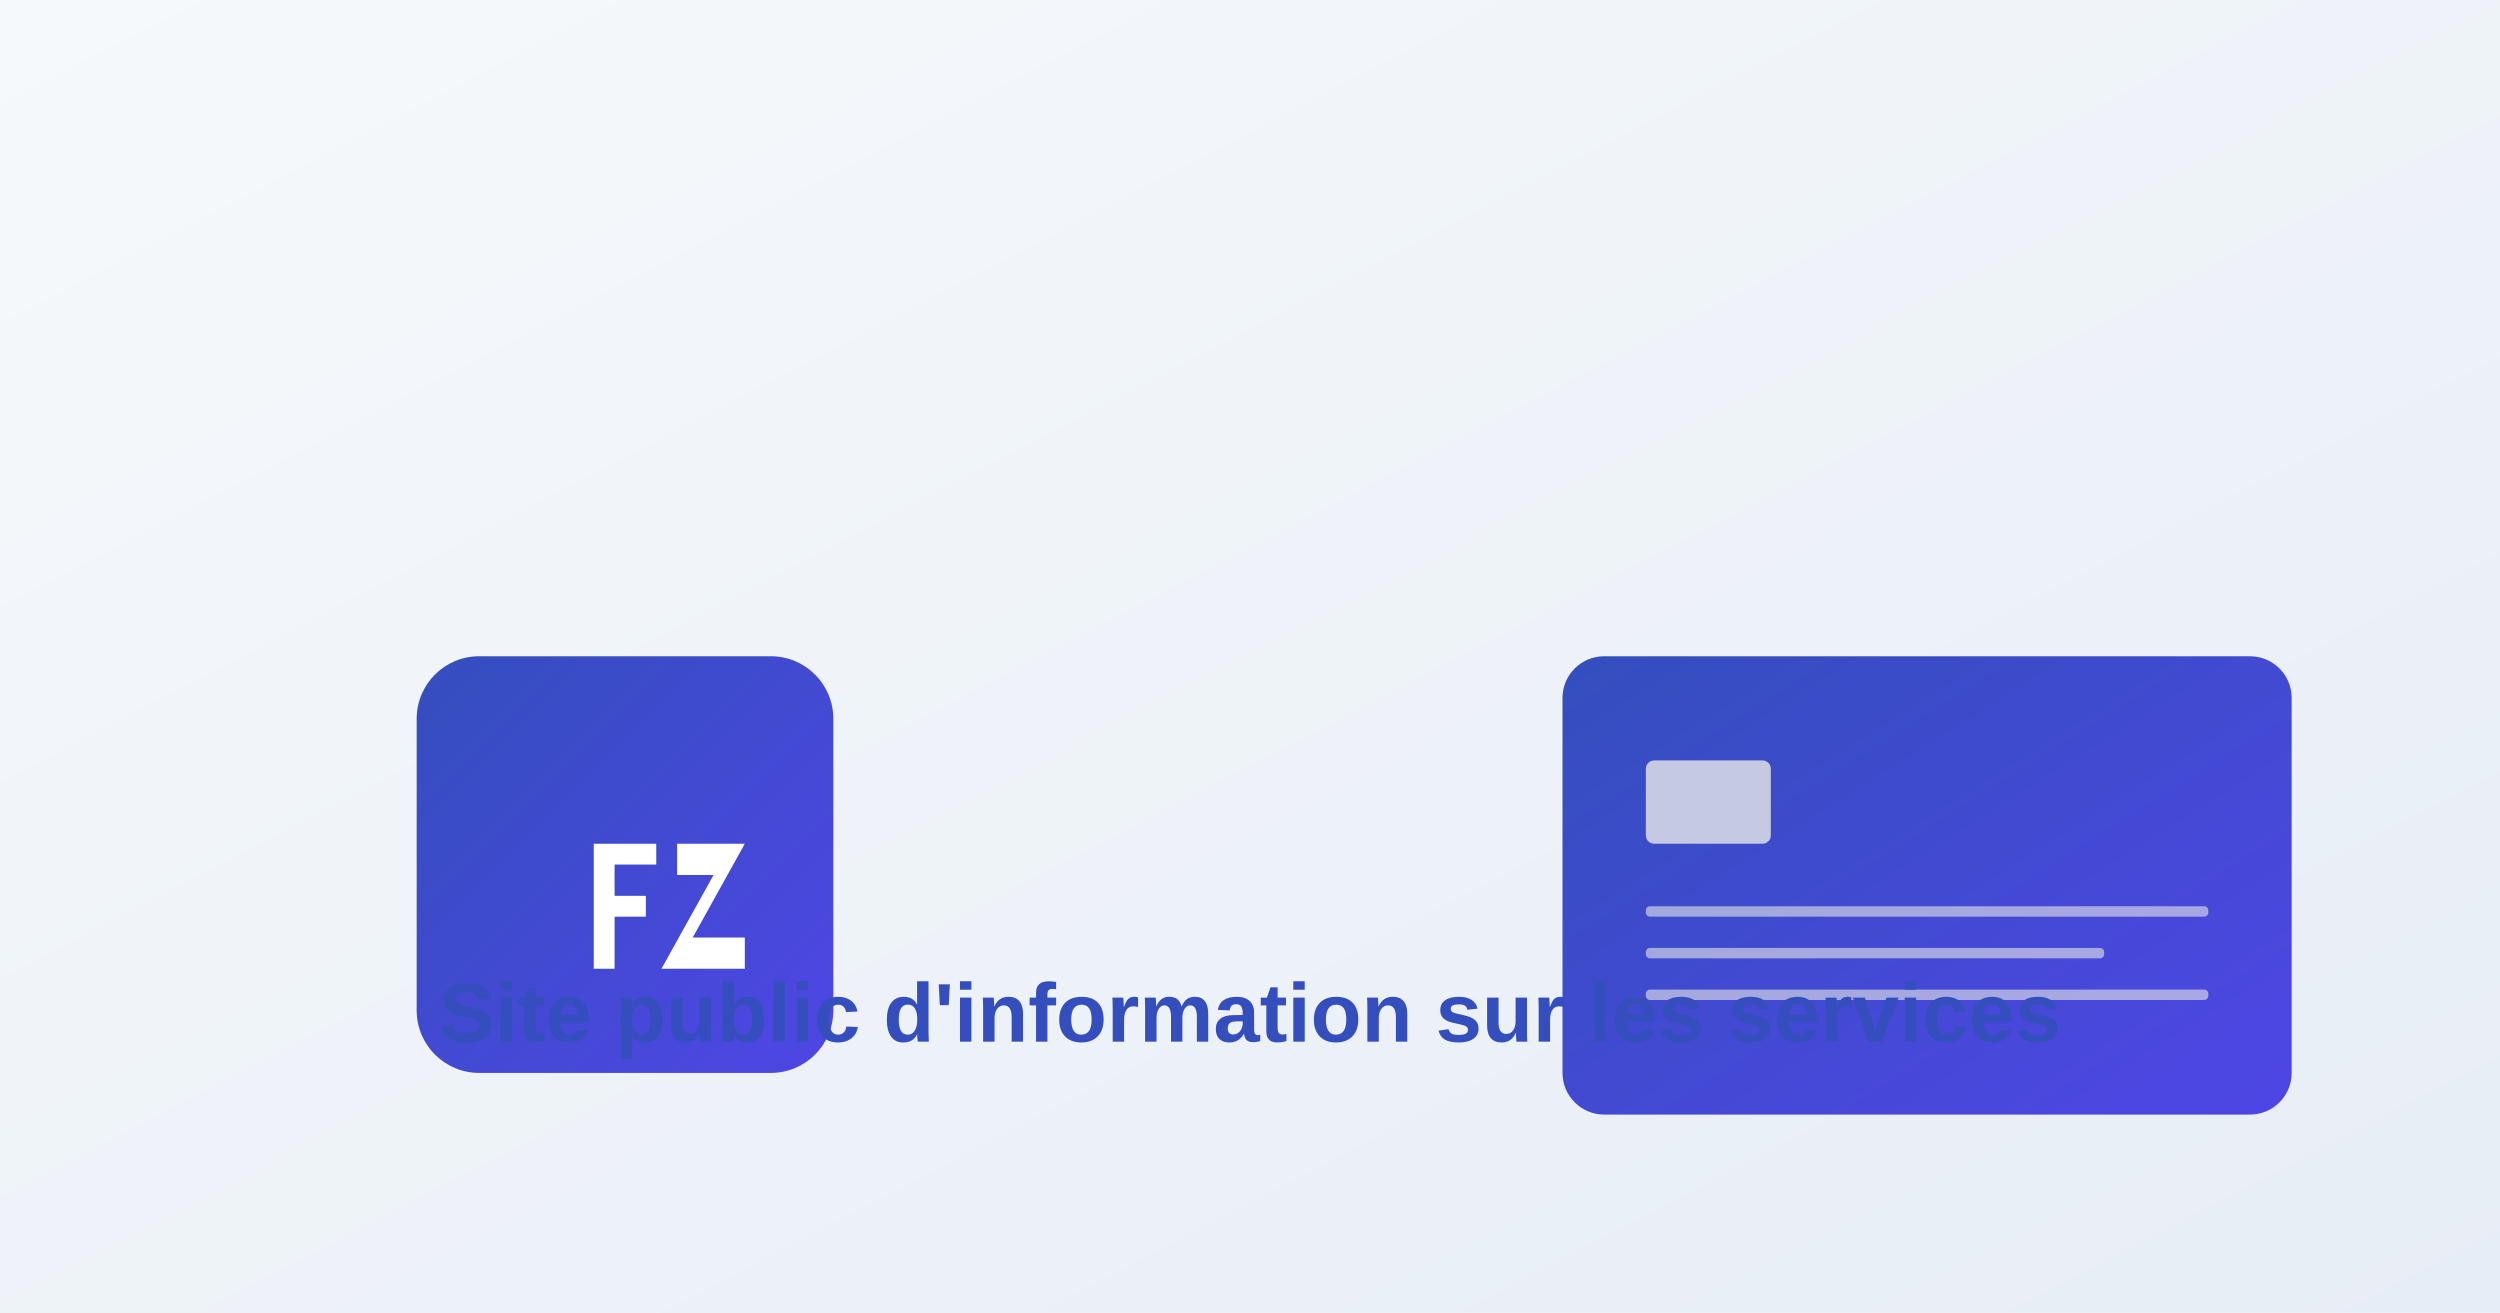
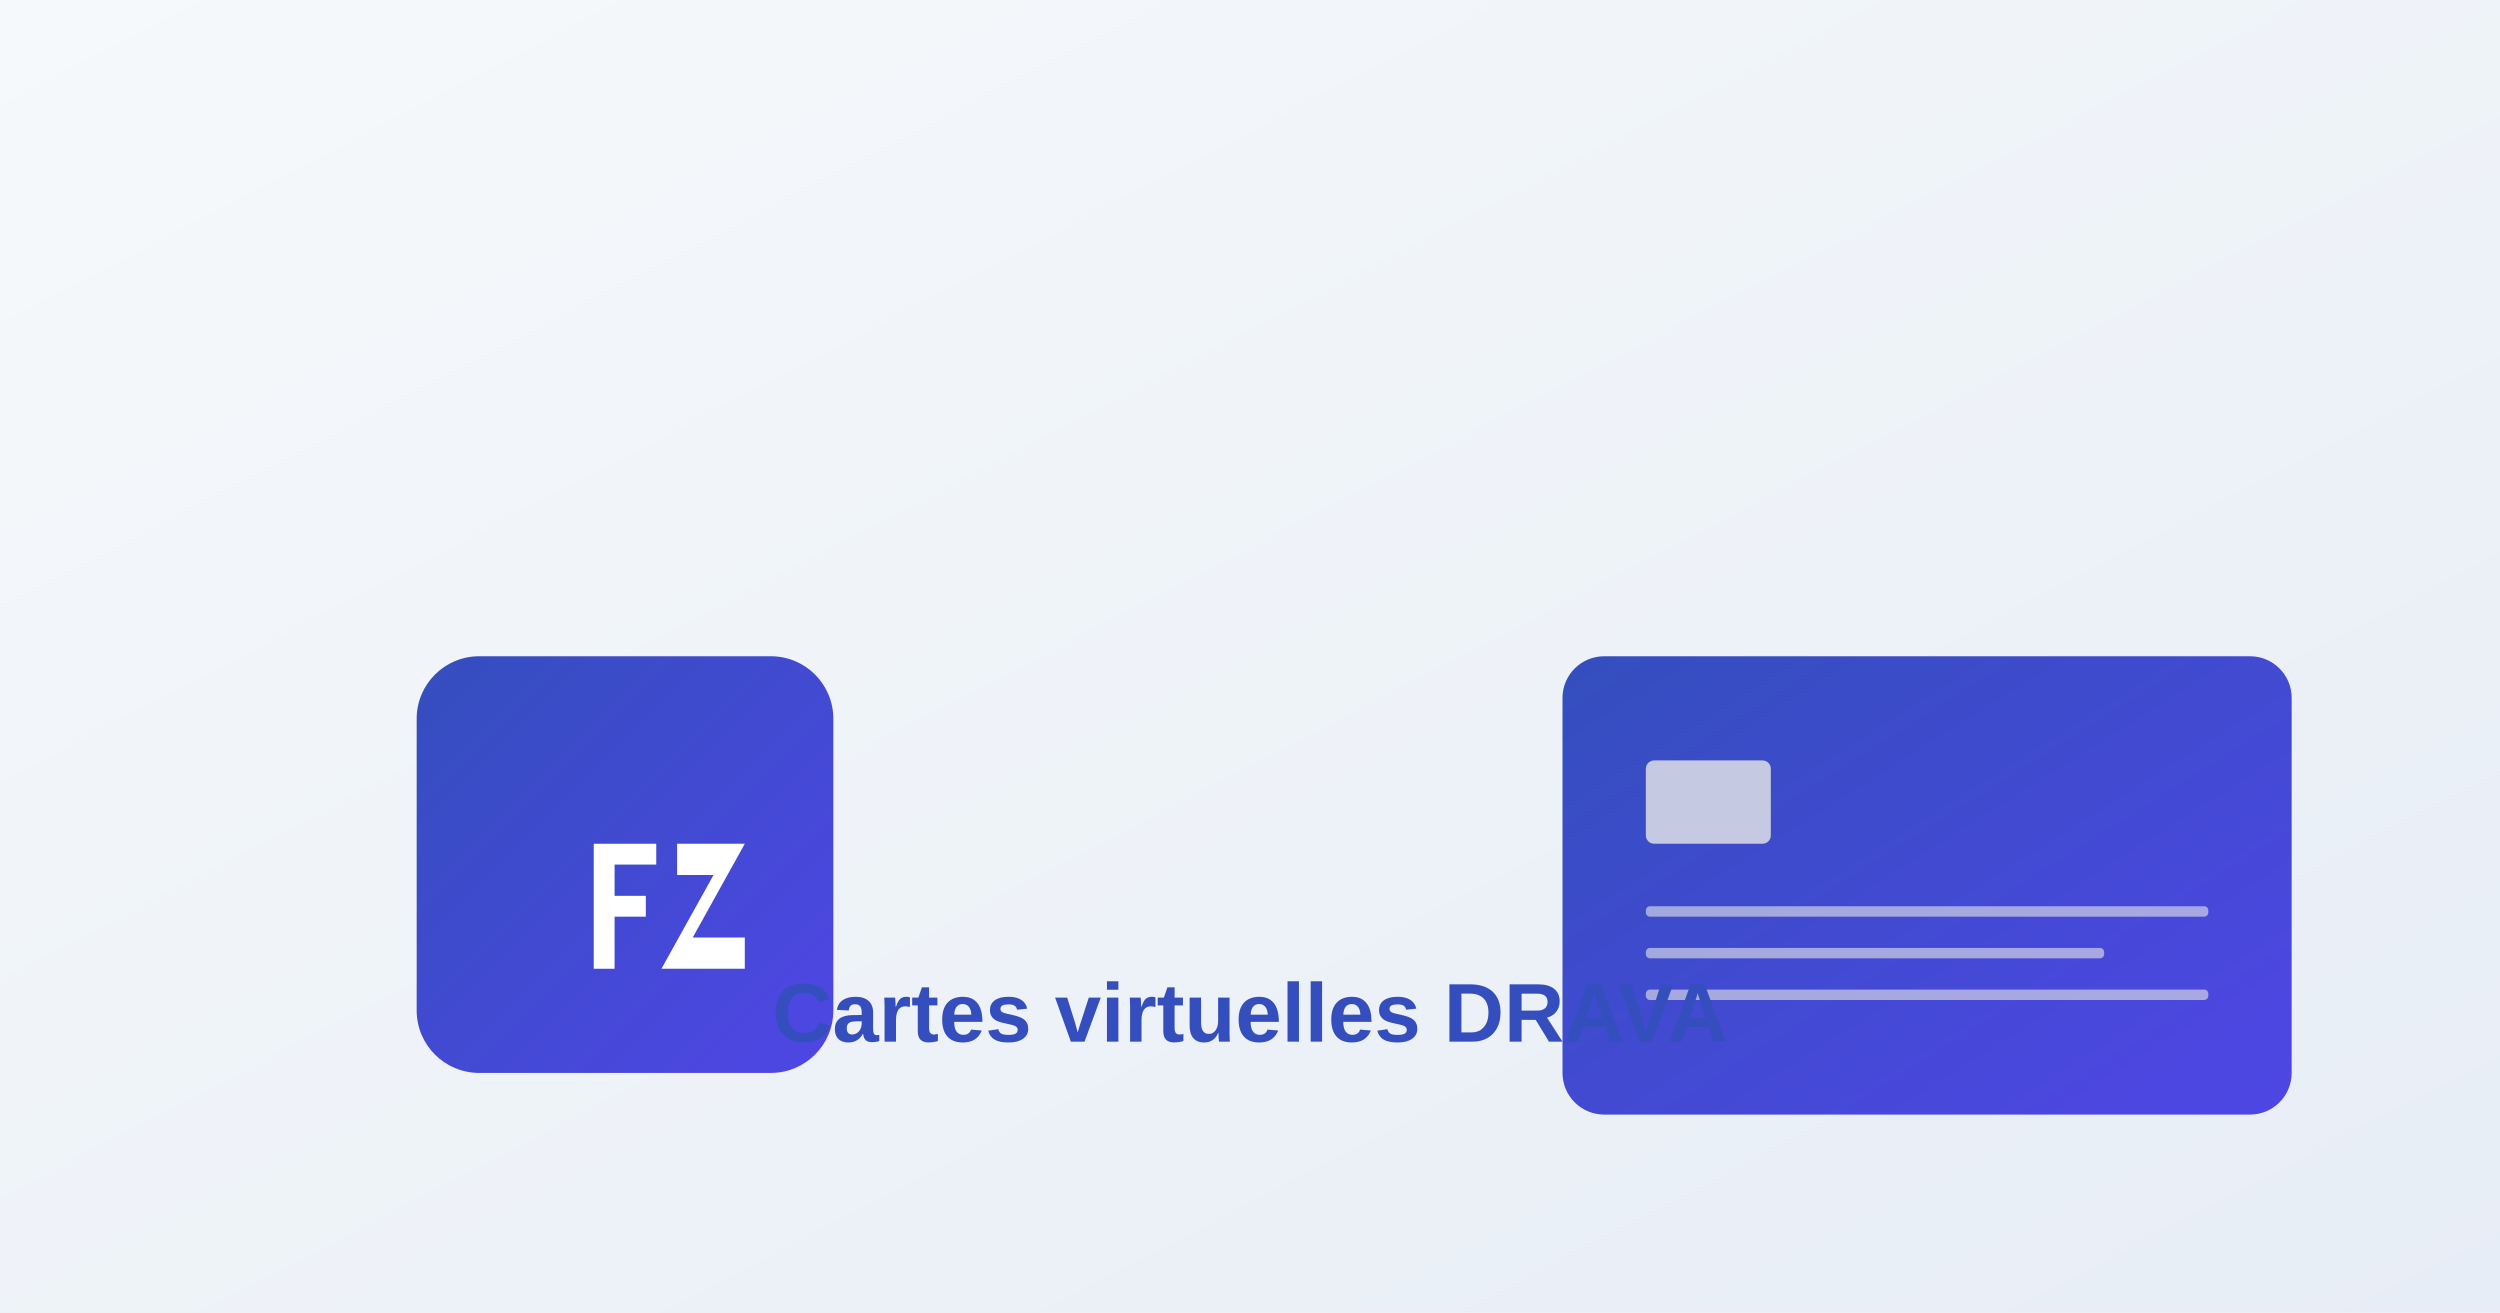
<svg xmlns="http://www.w3.org/2000/svg" width="1200" height="630" viewBox="0 0 1200 630">
  <defs>
    <linearGradient id="cardGradient" x1="0%" y1="0%" x2="100%" y2="100%">
      <stop offset="0%" stop-color="#344ebe" />
      <stop offset="100%" stop-color="#4f46e5" />
    </linearGradient>
    <linearGradient id="bgGradient" x1="0%" y1="0%" x2="100%" y2="100%">
      <stop offset="0%" stop-color="#f6f9fb" />
      <stop offset="100%" stop-color="#e7edf6" />
    </linearGradient>
  </defs>
  <rect width="1200" height="630" fill="url(#bgGradient)" />
  <g transform="translate(750, 315)">
    <rect width="350" height="220" rx="20" fill="url(#cardGradient)" />
    <rect x="40" y="50" width="60" height="40" rx="4" fill="#e8e8e8" opacity="0.8" />
    <rect x="40" y="120" width="270" height="5" rx="2" fill="#e8e8e8" opacity="0.6" />
    <rect x="40" y="140" width="220" height="5" rx="2" fill="#e8e8e8" opacity="0.6" />
    <rect x="40" y="160" width="270" height="5" rx="2" fill="#e8e8e8" opacity="0.6" />
  </g>
  <g transform="translate(200, 315) scale(2)">
    <rect width="100" height="100" rx="15" fill="url(#cardGradient)" />
    <g fill="white" transform="translate(20, 20) scale(2.5)">
      <path d="M9 10h6v2h-4v3h3v2h-3v5h-2V10z" />
      <path d="M17 10h6.5l-5 9h5v3h-8l5-9h-3.5v-3z" />
    </g>
  </g>
  <text x="600" y="500" font-family="Arial, sans-serif" font-size="40" font-weight="bold" fill="#344ebe" text-anchor="middle">
-     Site public d'information sur les services
+     Cartes virtuelles DRAVA
  </text>
</svg>
